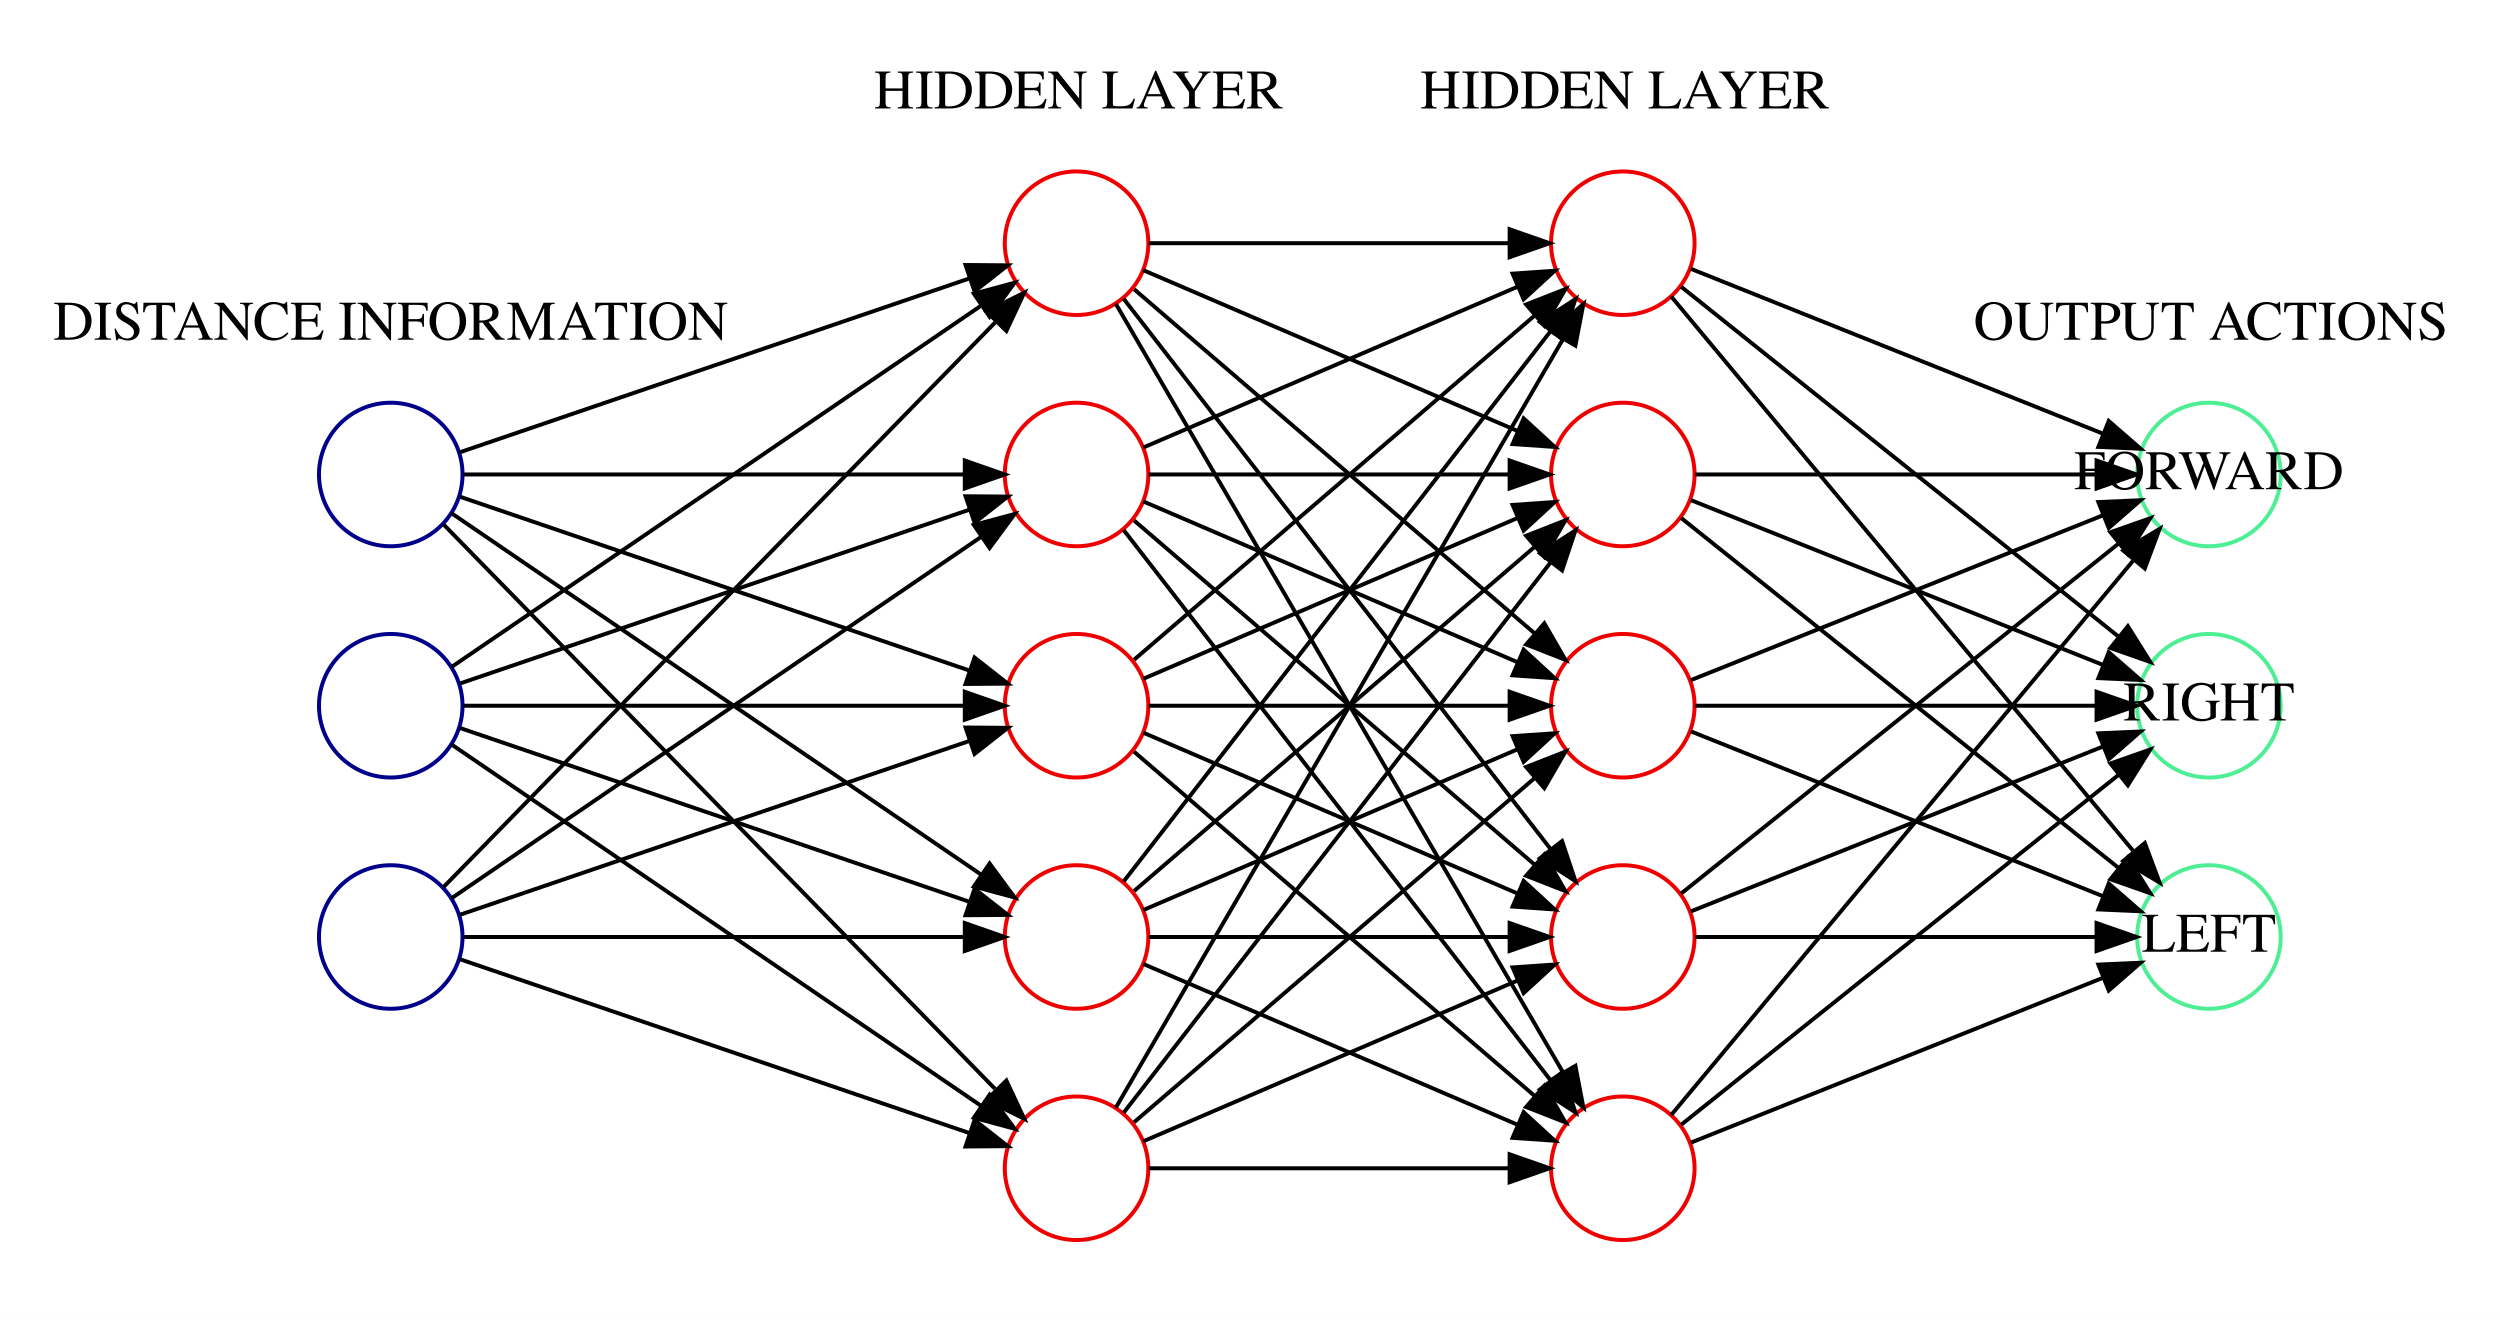
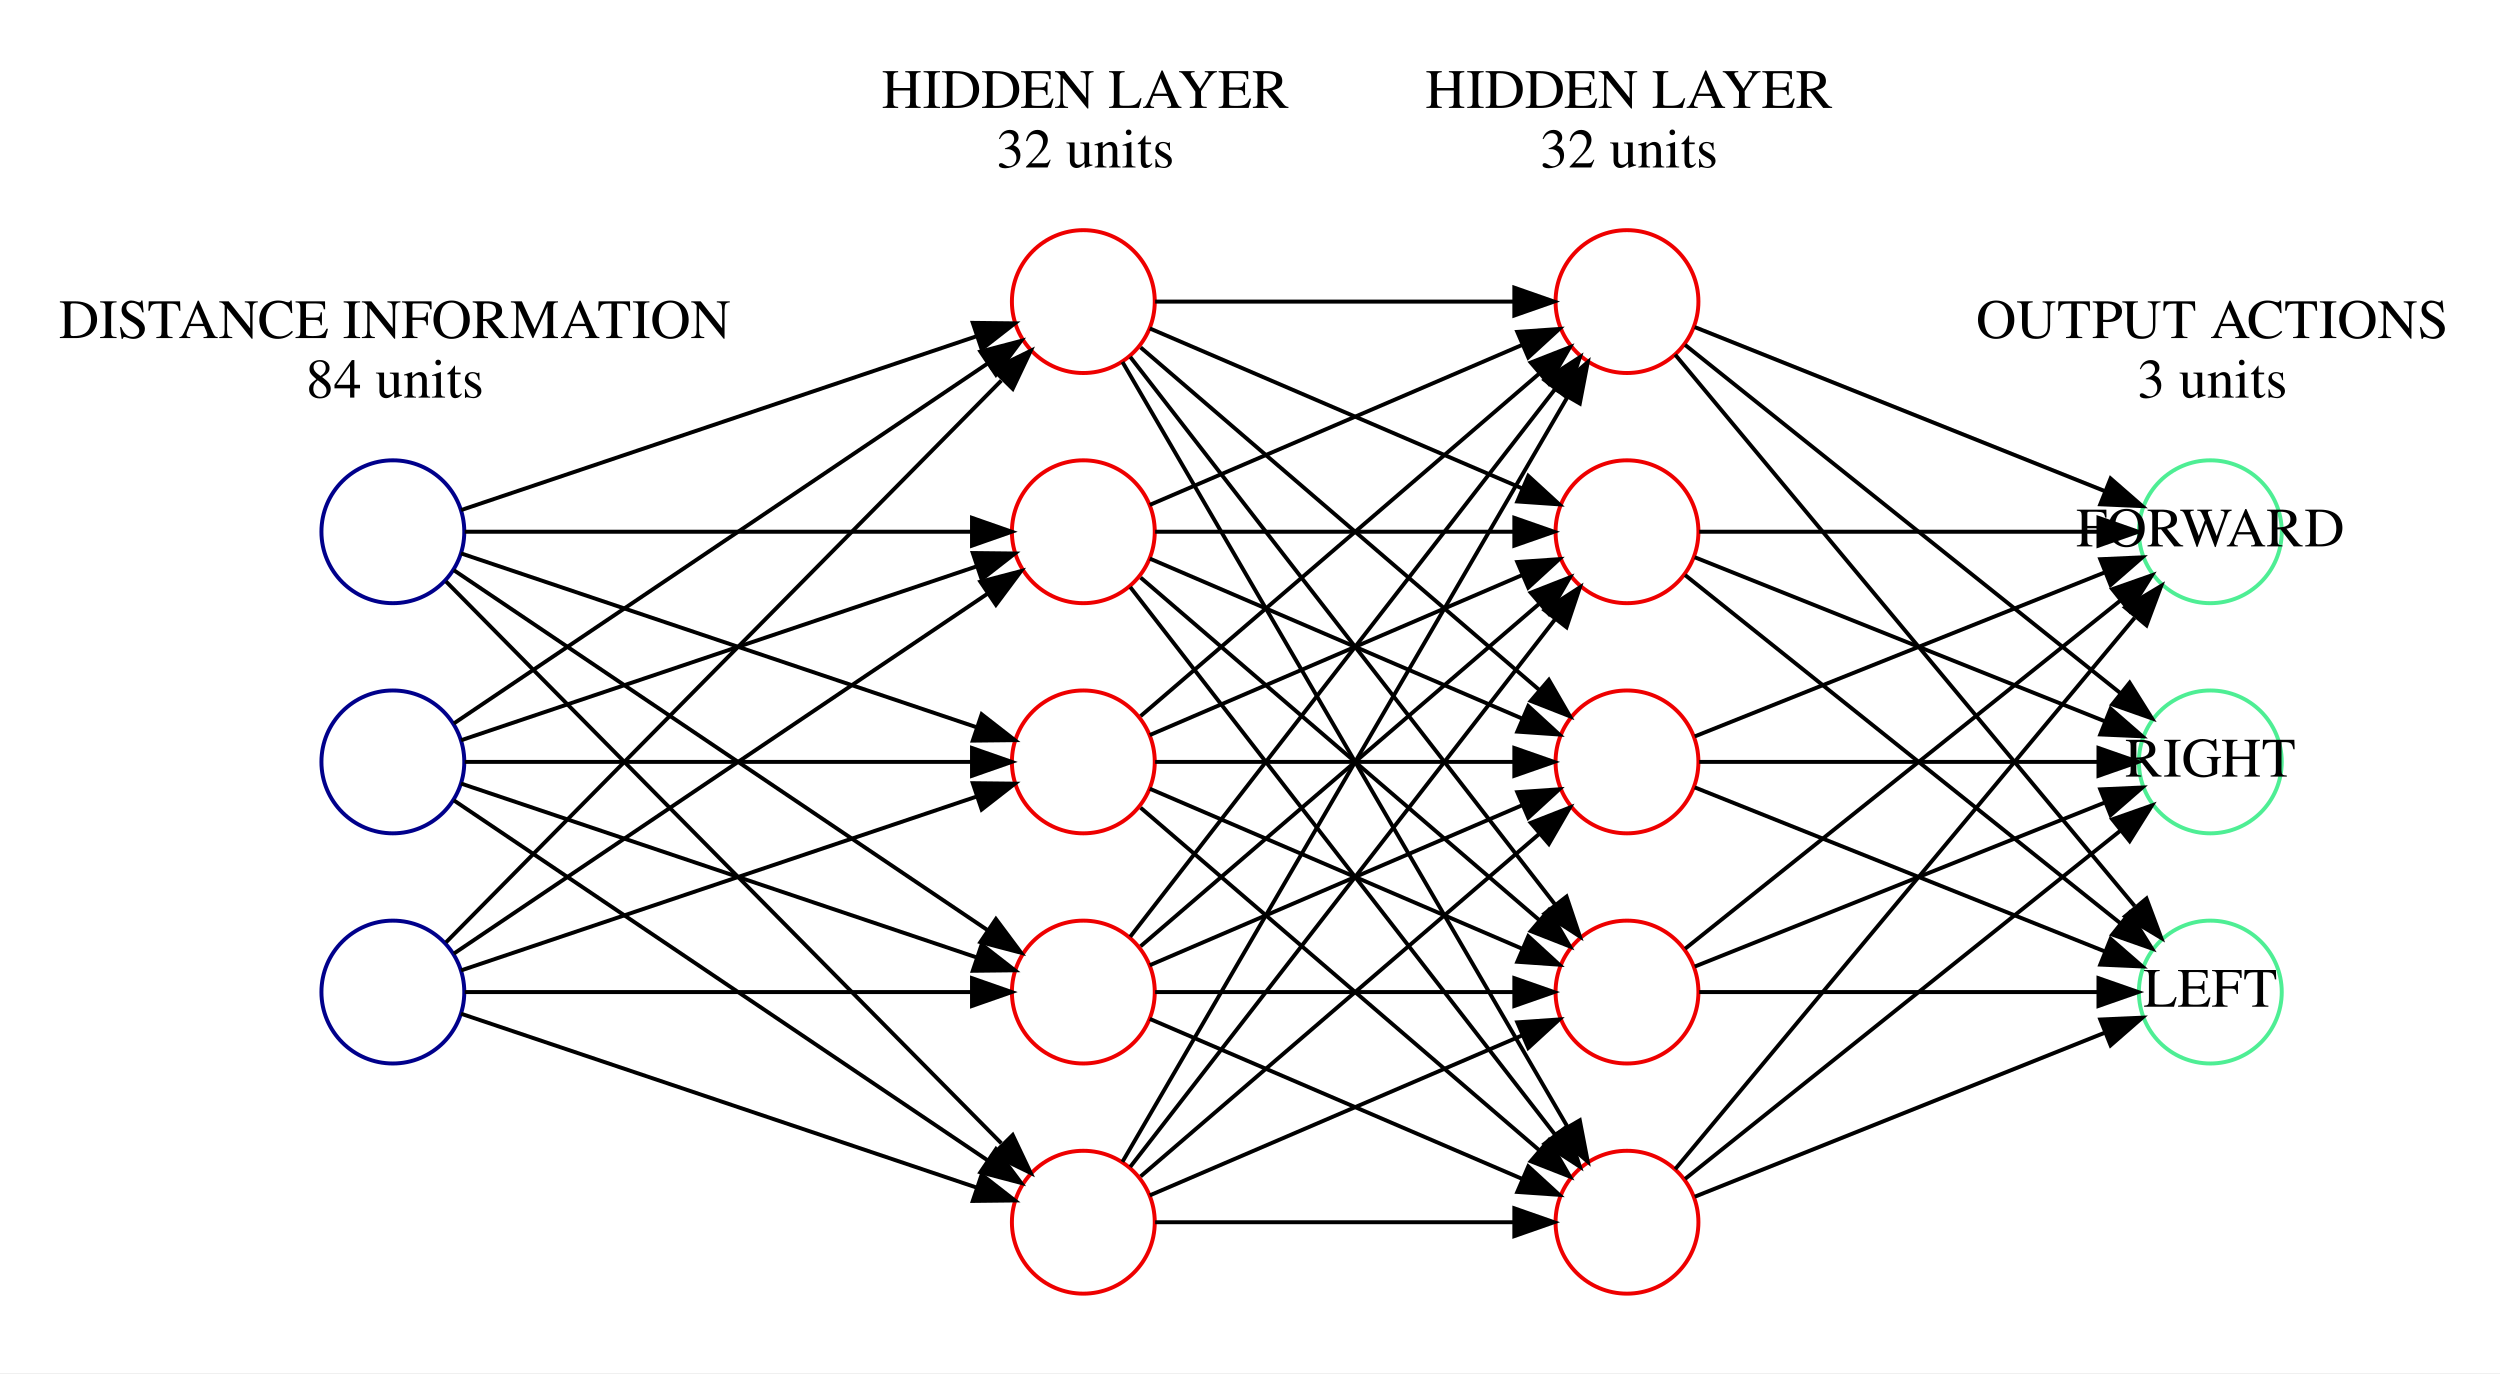
- <svg xmlns="http://www.w3.org/2000/svg" width="627pt" height="331pt" viewBox="0.00 0.00 627.00 331.00">
-   <g id="graph0" class="graph" transform="scale(1 1) rotate(0) translate(4 327)">
-     <polygon fill="white" stroke="none" points="-4,4 -4,-327 623,-327 623,4 -4,4" />
+ <svg xmlns="http://www.w3.org/2000/svg" width="630pt" height="346pt" viewBox="0.00 0.00 630.00 346.00">
+   <g id="graph0" class="graph" transform="scale(1 1) rotate(0) translate(4 342)">
+     <polygon fill="white" stroke="none" points="-4,4 -4,-342 626,-342 626,4 -4,4" />
    <g id="clust1" class="cluster">
-       <polygon fill="none" stroke="white" points="0,-66 0,-257 188,-257 188,-66 0,-66" />
-       <text text-anchor="middle" x="94" y="-241.8" font-family="Times,serif" font-size="14.00">DISTANCE INFORMATION</text>
+       <polygon fill="none" stroke="white" points="0,-66 0,-272 191,-272 191,-66 0,-66" />
+       <text text-anchor="middle" x="95.5" y="-256.8" font-family="Times,serif" font-size="14.00">DISTANCE INFORMATION </text>
+       <text text-anchor="middle" x="95.5" y="-241.8" font-family="Times,serif" font-size="14.00">84 units</text>
    </g>
    <g id="clust2" class="cluster">
-       <polygon fill="none" stroke="white" points="208,-8 208,-315 325,-315 325,-8 208,-8" />
-       <text text-anchor="middle" x="266.5" y="-299.8" font-family="Times,serif" font-size="14.00">HIDDEN LAYER</text>
+       <polygon fill="none" stroke="white" points="211,-8 211,-330 328,-330 328,-8 211,-8" />
+       <text text-anchor="middle" x="269.5" y="-314.8" font-family="Times,serif" font-size="14.00">HIDDEN LAYER</text>
+       <text text-anchor="middle" x="269.5" y="-299.8" font-family="Times,serif" font-size="14.00">32 units</text>
    </g>
    <g id="clust3" class="cluster">
-       <polygon fill="none" stroke="white" points="345,-8 345,-315 462,-315 462,-8 345,-8" />
-       <text text-anchor="middle" x="403.5" y="-299.8" font-family="Times,serif" font-size="14.00">HIDDEN LAYER</text>
+       <polygon fill="none" stroke="white" points="348,-8 348,-330 465,-330 465,-8 348,-8" />
+       <text text-anchor="middle" x="406.5" y="-314.8" font-family="Times,serif" font-size="14.00">HIDDEN LAYER</text>
+       <text text-anchor="middle" x="406.5" y="-299.8" font-family="Times,serif" font-size="14.00">32 units</text>
    </g>
    <g id="clust4" class="cluster">
-       <polygon fill="none" stroke="white" points="482,-66 482,-257 619,-257 619,-66 482,-66" />
-       <text text-anchor="middle" x="550.5" y="-241.8" font-family="Times,serif" font-size="14.00">OUTPUT ACTIONS</text>
+       <polygon fill="none" stroke="white" points="485,-66 485,-272 622,-272 622,-66 485,-66" />
+       <text text-anchor="middle" x="553.5" y="-256.8" font-family="Times,serif" font-size="14.00">OUTPUT ACTIONS</text>
+       <text text-anchor="middle" x="553.5" y="-241.8" font-family="Times,serif" font-size="14.00">3 units</text>
    </g>
    <g id="node1" class="node">
-       <ellipse fill="none" stroke="#00008b" cx="94" cy="-150" rx="18" ry="18" />
+       <ellipse fill="none" stroke="#00008b" cx="95" cy="-150" rx="18" ry="18" />
    </g>
    <g id="node4" class="node">
-       <ellipse fill="none" stroke="#ee0000" cx="266" cy="-92" rx="18" ry="18" />
+       <ellipse fill="none" stroke="#ee0000" cx="269" cy="-92" rx="18" ry="18" />
    </g>
    <g id="edge1" class="edge">
-       <path fill="none" stroke="black" d="M111.3,-144.439C140.875,-134.349 203.591,-112.951 239.09,-100.84" />
-       <polygon fill="black" stroke="black" points="240.415,-104.086 248.749,-97.544 238.155,-97.461 240.415,-104.086" />
+       <path fill="none" stroke="black" d="M112.181,-144.544C142.018,-134.482 205.935,-112.929 241.947,-100.785" />
+       <polygon fill="black" stroke="black" points="243.379,-103.996 251.736,-97.484 241.142,-97.363 243.379,-103.996" />
    </g>
    <g id="node5" class="node">
-       <ellipse fill="none" stroke="#ee0000" cx="266" cy="-34" rx="18" ry="18" />
+       <ellipse fill="none" stroke="#ee0000" cx="269" cy="-34" rx="18" ry="18" />
    </g>
    <g id="edge2" class="edge">
-       <path fill="none" stroke="black" d="M109.202,-140.309C138.628,-120.23 206.482,-73.93 242.147,-49.594" />
-       <polygon fill="black" stroke="black" points="244.191,-52.436 250.478,-43.909 240.245,-46.654 244.191,-52.436" />
+       <path fill="none" stroke="black" d="M110.369,-140.309C140.141,-120.23 208.793,-73.93 244.878,-49.594" />
+       <polygon fill="black" stroke="black" points="246.974,-52.402 253.308,-43.909 243.06,-46.599 246.974,-52.402" />
    </g>
    <g id="node6" class="node">
-       <ellipse fill="none" stroke="#ee0000" cx="266" cy="-266" rx="18" ry="18" />
+       <ellipse fill="none" stroke="#ee0000" cx="269" cy="-266" rx="18" ry="18" />
    </g>
    <g id="edge3" class="edge">
-       <path fill="none" stroke="black" d="M109.202,-159.691C138.628,-179.77 206.482,-226.07 242.147,-250.406" />
-       <polygon fill="black" stroke="black" points="240.245,-253.346 250.478,-256.091 244.191,-247.564 240.245,-253.346" />
+       <path fill="none" stroke="black" d="M110.369,-159.691C140.141,-179.77 208.793,-226.07 244.878,-250.406" />
+       <polygon fill="black" stroke="black" points="243.06,-253.401 253.308,-256.091 246.974,-247.598 243.06,-253.401" />
    </g>
    <g id="node7" class="node">
-       <ellipse fill="none" stroke="#ee0000" cx="266" cy="-208" rx="18" ry="18" />
+       <ellipse fill="none" stroke="#ee0000" cx="269" cy="-208" rx="18" ry="18" />
    </g>
    <g id="edge4" class="edge">
-       <path fill="none" stroke="black" d="M111.3,-155.561C140.875,-165.651 203.591,-187.049 239.09,-199.16" />
-       <polygon fill="black" stroke="black" points="238.155,-202.539 248.749,-202.456 240.415,-195.914 238.155,-202.539" />
+       <path fill="none" stroke="black" d="M112.181,-155.456C142.018,-165.518 205.935,-187.071 241.947,-199.215" />
+       <polygon fill="black" stroke="black" points="241.142,-202.637 251.736,-202.516 243.379,-196.004 241.142,-202.637" />
    </g>
    <g id="node8" class="node">
-       <ellipse fill="none" stroke="#ee0000" cx="266" cy="-150" rx="18" ry="18" />
+       <ellipse fill="none" stroke="#ee0000" cx="269" cy="-150" rx="18" ry="18" />
    </g>
    <g id="edge5" class="edge">
-       <path fill="none" stroke="black" d="M112.236,-150C141.841,-150 202.567,-150 237.888,-150" />
-       <polygon fill="black" stroke="black" points="237.971,-153.5 247.971,-150 237.971,-146.5 237.971,-153.5" />
+       <path fill="none" stroke="black" d="M113.121,-150C142.999,-150 204.887,-150 240.726,-150" />
+       <polygon fill="black" stroke="black" points="240.948,-153.5 250.948,-150 240.948,-146.5 240.948,-153.5" />
    </g>
    <g id="node2" class="node">
-       <ellipse fill="none" stroke="#00008b" cx="94" cy="-92" rx="18" ry="18" />
+       <ellipse fill="none" stroke="#00008b" cx="95" cy="-92" rx="18" ry="18" />
    </g>
    <g id="edge6" class="edge">
-       <path fill="none" stroke="black" d="M112.236,-92C141.841,-92 202.567,-92 237.888,-92" />
-       <polygon fill="black" stroke="black" points="237.971,-95.5 247.971,-92 237.971,-88.5 237.971,-95.5" />
+       <path fill="none" stroke="black" d="M113.121,-92C142.999,-92 204.887,-92 240.726,-92" />
+       <polygon fill="black" stroke="black" points="240.948,-95.5 250.948,-92 240.948,-88.5 240.948,-95.5" />
    </g>
    <g id="edge7" class="edge">
-       <path fill="none" stroke="black" d="M111.3,-86.439C140.875,-76.349 203.591,-54.951 239.09,-42.84" />
-       <polygon fill="black" stroke="black" points="240.415,-46.086 248.749,-39.544 238.155,-39.461 240.415,-46.086" />
+       <path fill="none" stroke="black" d="M112.181,-86.543C142.018,-76.482 205.935,-54.929 241.947,-42.785" />
+       <polygon fill="black" stroke="black" points="243.379,-45.996 251.736,-39.484 241.142,-39.363 243.379,-45.996" />
    </g>
    <g id="edge8" class="edge">
-       <path fill="none" stroke="black" d="M107.226,-104.514C136.387,-134.361 210.217,-209.928 245.562,-246.104" />
-       <polygon fill="black" stroke="black" points="243.393,-248.893 252.885,-253.6 248.4,-244.001 243.393,-248.893" />
+       <path fill="none" stroke="black" d="M108.37,-104.514C137.874,-134.361 212.573,-209.928 248.333,-246.104" />
+       <polygon fill="black" stroke="black" points="246.223,-248.948 255.742,-253.6 251.201,-244.027 246.223,-248.948" />
    </g>
    <g id="edge9" class="edge">
-       <path fill="none" stroke="black" d="M109.202,-101.691C138.628,-121.77 206.482,-168.07 242.147,-192.406" />
-       <polygon fill="black" stroke="black" points="240.245,-195.346 250.478,-198.091 244.191,-189.564 240.245,-195.346" />
+       <path fill="none" stroke="black" d="M110.369,-101.691C140.141,-121.77 208.793,-168.07 244.878,-192.406" />
+       <polygon fill="black" stroke="black" points="243.06,-195.401 253.308,-198.091 246.974,-189.598 243.06,-195.401" />
    </g>
    <g id="edge10" class="edge">
-       <path fill="none" stroke="black" d="M111.3,-97.561C140.875,-107.651 203.591,-129.049 239.09,-141.16" />
-       <polygon fill="black" stroke="black" points="238.155,-144.539 248.749,-144.456 240.415,-137.914 238.155,-144.539" />
+       <path fill="none" stroke="black" d="M112.181,-97.457C142.018,-107.518 205.935,-129.071 241.947,-141.215" />
+       <polygon fill="black" stroke="black" points="241.142,-144.637 251.736,-144.516 243.379,-138.004 241.142,-144.637" />
    </g>
    <g id="node3" class="node">
-       <ellipse fill="none" stroke="#00008b" cx="94" cy="-208" rx="18" ry="18" />
+       <ellipse fill="none" stroke="#00008b" cx="95" cy="-208" rx="18" ry="18" />
    </g>
    <g id="edge11" class="edge">
-       <path fill="none" stroke="black" d="M109.202,-198.309C138.628,-178.23 206.482,-131.93 242.147,-107.594" />
-       <polygon fill="black" stroke="black" points="244.191,-110.436 250.478,-101.909 240.245,-104.654 244.191,-110.436" />
+       <path fill="none" stroke="black" d="M110.369,-198.309C140.141,-178.23 208.793,-131.93 244.878,-107.594" />
+       <polygon fill="black" stroke="black" points="246.974,-110.402 253.308,-101.909 243.06,-104.599 246.974,-110.402" />
    </g>
    <g id="edge12" class="edge">
-       <path fill="none" stroke="black" d="M107.226,-195.486C136.387,-165.639 210.217,-90.072 245.562,-53.895" />
-       <polygon fill="black" stroke="black" points="248.4,-55.999 252.885,-46.4 243.393,-51.107 248.4,-55.999" />
+       <path fill="none" stroke="black" d="M108.37,-195.486C137.874,-165.639 212.573,-90.072 248.333,-53.895" />
+       <polygon fill="black" stroke="black" points="251.201,-55.973 255.742,-46.4 246.223,-51.052 251.201,-55.973" />
    </g>
    <g id="edge13" class="edge">
-       <path fill="none" stroke="black" d="M111.3,-213.561C140.875,-223.651 203.591,-245.049 239.09,-257.16" />
-       <polygon fill="black" stroke="black" points="238.155,-260.539 248.749,-260.456 240.415,-253.914 238.155,-260.539" />
+       <path fill="none" stroke="black" d="M112.181,-213.456C142.018,-223.518 205.935,-245.071 241.947,-257.215" />
+       <polygon fill="black" stroke="black" points="241.142,-260.637 251.736,-260.516 243.379,-254.004 241.142,-260.637" />
    </g>
    <g id="edge14" class="edge">
-       <path fill="none" stroke="black" d="M112.236,-208C141.841,-208 202.567,-208 237.888,-208" />
-       <polygon fill="black" stroke="black" points="237.971,-211.5 247.971,-208 237.971,-204.5 237.971,-211.5" />
+       <path fill="none" stroke="black" d="M113.121,-208C142.999,-208 204.887,-208 240.726,-208" />
+       <polygon fill="black" stroke="black" points="240.948,-211.5 250.948,-208 240.948,-204.5 240.948,-211.5" />
    </g>
    <g id="edge15" class="edge">
-       <path fill="none" stroke="black" d="M111.3,-202.439C140.875,-192.349 203.591,-170.951 239.09,-158.84" />
-       <polygon fill="black" stroke="black" points="240.415,-162.086 248.749,-155.544 238.155,-155.461 240.415,-162.086" />
+       <path fill="none" stroke="black" d="M112.181,-202.544C142.018,-192.482 205.935,-170.929 241.947,-158.785" />
+       <polygon fill="black" stroke="black" points="243.379,-161.996 251.736,-155.484 241.142,-155.363 243.379,-161.996" />
    </g>
    <g id="node9" class="node">
-       <ellipse fill="none" stroke="#ee0000" cx="403" cy="-92" rx="18" ry="18" />
+       <ellipse fill="none" stroke="#ee0000" cx="406" cy="-92" rx="18" ry="18" />
    </g>
    <g id="edge16" class="edge">
-       <path fill="none" stroke="black" d="M284.098,-92C306.897,-92 347.521,-92 374.614,-92" />
-       <polygon fill="black" stroke="black" points="374.615,-95.5 384.615,-92 374.615,-88.5 374.615,-95.5" />
+       <path fill="none" stroke="black" d="M287.098,-92C309.897,-92 350.521,-92 377.614,-92" />
+       <polygon fill="black" stroke="black" points="377.615,-95.5 387.615,-92 377.615,-88.5 377.615,-95.5" />
    </g>
    <g id="node10" class="node">
-       <ellipse fill="none" stroke="#ee0000" cx="403" cy="-34" rx="18" ry="18" />
+       <ellipse fill="none" stroke="#ee0000" cx="406" cy="-34" rx="18" ry="18" />
    </g>
    <g id="edge21" class="edge">
-       <path fill="none" stroke="black" d="M282.75,-85.233C305.794,-75.333 348.949,-56.792 376.537,-44.94" />
-       <polygon fill="black" stroke="black" points="378.125,-48.067 385.931,-40.904 375.362,-41.635 378.125,-48.067" />
+       <path fill="none" stroke="black" d="M285.75,-85.233C308.794,-75.333 351.949,-56.792 379.537,-44.94" />
+       <polygon fill="black" stroke="black" points="381.125,-48.067 388.931,-40.904 378.362,-41.635 381.125,-48.067" />
    </g>
    <g id="node11" class="node">
-       <ellipse fill="none" stroke="#ee0000" cx="403" cy="-266" rx="18" ry="18" />
+       <ellipse fill="none" stroke="#ee0000" cx="406" cy="-266" rx="18" ry="18" />
    </g>
    <g id="edge26" class="edge">
-       <path fill="none" stroke="black" d="M277.819,-105.945C301.221,-136.107 356.699,-207.612 384.902,-243.963" />
-       <polygon fill="black" stroke="black" points="382.234,-246.233 391.129,-251.989 387.764,-241.942 382.234,-246.233" />
+       <path fill="none" stroke="black" d="M280.819,-105.945C304.221,-136.107 359.699,-207.612 387.902,-243.963" />
+       <polygon fill="black" stroke="black" points="385.234,-246.233 394.129,-251.989 390.764,-241.942 385.234,-246.233" />
    </g>
    <g id="node12" class="node">
-       <ellipse fill="none" stroke="#ee0000" cx="403" cy="-208" rx="18" ry="18" />
+       <ellipse fill="none" stroke="#ee0000" cx="406" cy="-208" rx="18" ry="18" />
    </g>
    <g id="edge31" class="edge">
-       <path fill="none" stroke="black" d="M280.438,-103.547C303.99,-123.784 352.883,-165.796 380.956,-189.918" />
-       <polygon fill="black" stroke="black" points="378.751,-192.638 388.616,-196.5 383.313,-187.328 378.751,-192.638" />
+       <path fill="none" stroke="black" d="M283.438,-103.547C306.99,-123.784 355.883,-165.796 383.956,-189.918" />
+       <polygon fill="black" stroke="black" points="381.751,-192.638 391.616,-196.5 386.313,-187.328 381.751,-192.638" />
    </g>
    <g id="node13" class="node">
-       <ellipse fill="none" stroke="#ee0000" cx="403" cy="-150" rx="18" ry="18" />
+       <ellipse fill="none" stroke="#ee0000" cx="406" cy="-150" rx="18" ry="18" />
    </g>
    <g id="edge36" class="edge">
-       <path fill="none" stroke="black" d="M282.75,-98.767C305.794,-108.667 348.949,-127.208 376.537,-139.061" />
-       <polygon fill="black" stroke="black" points="375.362,-142.365 385.931,-143.096 378.125,-135.933 375.362,-142.365" />
+       <path fill="none" stroke="black" d="M285.75,-98.767C308.794,-108.667 351.949,-127.208 379.537,-139.061" />
+       <polygon fill="black" stroke="black" points="378.362,-142.365 388.931,-143.096 381.125,-135.933 378.362,-142.365" />
    </g>
    <g id="edge17" class="edge">
-       <path fill="none" stroke="black" d="M282.75,-40.767C305.794,-50.667 348.949,-69.208 376.537,-81.061" />
-       <polygon fill="black" stroke="black" points="375.362,-84.365 385.931,-85.097 378.125,-77.933 375.362,-84.365" />
+       <path fill="none" stroke="black" d="M285.75,-40.767C308.794,-50.667 351.949,-69.208 379.537,-81.061" />
+       <polygon fill="black" stroke="black" points="378.362,-84.365 388.931,-85.097 381.125,-77.933 378.362,-84.365" />
    </g>
    <g id="edge22" class="edge">
-       <path fill="none" stroke="black" d="M284.098,-34C306.897,-34 347.521,-34 374.614,-34" />
-       <polygon fill="black" stroke="black" points="374.615,-37.5 384.615,-34 374.615,-30.5 374.615,-37.5" />
+       <path fill="none" stroke="black" d="M287.098,-34C309.897,-34 350.521,-34 377.614,-34" />
+       <polygon fill="black" stroke="black" points="377.615,-37.5 387.615,-34 377.615,-30.5 377.615,-37.5" />
    </g>
    <g id="edge27" class="edge">
-       <path fill="none" stroke="black" d="M275.858,-49.222C298.79,-88.632 360.244,-194.242 388.024,-241.982" />
-       <polygon fill="black" stroke="black" points="385.055,-243.839 393.11,-250.722 391.105,-240.318 385.055,-243.839" />
+       <path fill="none" stroke="black" d="M278.858,-49.222C301.79,-88.632 363.244,-194.242 391.024,-241.982" />
+       <polygon fill="black" stroke="black" points="388.055,-243.839 396.11,-250.722 394.105,-240.318 388.055,-243.839" />
    </g>
    <g id="edge32" class="edge">
-       <path fill="none" stroke="black" d="M277.819,-47.945C301.221,-78.107 356.699,-149.612 384.902,-185.963" />
-       <polygon fill="black" stroke="black" points="382.234,-188.233 391.129,-193.989 387.764,-183.942 382.234,-188.233" />
+       <path fill="none" stroke="black" d="M280.819,-47.945C304.221,-78.107 359.699,-149.612 387.902,-185.963" />
+       <polygon fill="black" stroke="black" points="385.234,-188.233 394.129,-193.989 390.764,-183.942 385.234,-188.233" />
    </g>
    <g id="edge37" class="edge">
-       <path fill="none" stroke="black" d="M280.438,-45.547C303.99,-65.784 352.883,-107.796 380.956,-131.918" />
-       <polygon fill="black" stroke="black" points="378.751,-134.638 388.616,-138.5 383.313,-129.328 378.751,-134.638" />
+       <path fill="none" stroke="black" d="M283.438,-45.547C306.99,-65.784 355.883,-107.796 383.956,-131.918" />
+       <polygon fill="black" stroke="black" points="381.751,-134.638 391.616,-138.5 386.313,-129.328 381.751,-134.638" />
    </g>
    <g id="edge18" class="edge">
-       <path fill="none" stroke="black" d="M277.819,-252.055C301.221,-221.893 356.699,-150.388 384.902,-114.037" />
-       <polygon fill="black" stroke="black" points="387.764,-116.058 391.129,-106.011 382.234,-111.767 387.764,-116.058" />
+       <path fill="none" stroke="black" d="M280.819,-252.055C304.221,-221.893 359.699,-150.388 387.902,-114.037" />
+       <polygon fill="black" stroke="black" points="390.764,-116.058 394.129,-106.011 385.234,-111.767 390.764,-116.058" />
    </g>
    <g id="edge23" class="edge">
-       <path fill="none" stroke="black" d="M275.858,-250.778C298.79,-211.368 360.244,-105.758 388.024,-58.018" />
-       <polygon fill="black" stroke="black" points="391.105,-59.682 393.11,-49.278 385.055,-56.161 391.105,-59.682" />
+       <path fill="none" stroke="black" d="M278.858,-250.778C301.79,-211.368 363.244,-105.758 391.024,-58.018" />
+       <polygon fill="black" stroke="black" points="394.105,-59.682 396.11,-49.278 388.055,-56.161 394.105,-59.682" />
    </g>
    <g id="edge28" class="edge">
-       <path fill="none" stroke="black" d="M284.098,-266C306.897,-266 347.521,-266 374.614,-266" />
-       <polygon fill="black" stroke="black" points="374.615,-269.5 384.615,-266 374.615,-262.5 374.615,-269.5" />
+       <path fill="none" stroke="black" d="M287.098,-266C309.897,-266 350.521,-266 377.614,-266" />
+       <polygon fill="black" stroke="black" points="377.615,-269.5 387.615,-266 377.615,-262.5 377.615,-269.5" />
    </g>
    <g id="edge33" class="edge">
-       <path fill="none" stroke="black" d="M282.75,-259.233C305.794,-249.333 348.949,-230.792 376.537,-218.939" />
-       <polygon fill="black" stroke="black" points="378.125,-222.067 385.931,-214.904 375.362,-215.635 378.125,-222.067" />
+       <path fill="none" stroke="black" d="M285.75,-259.233C308.794,-249.333 351.949,-230.792 379.537,-218.939" />
+       <polygon fill="black" stroke="black" points="381.125,-222.067 388.931,-214.904 378.362,-215.635 381.125,-222.067" />
    </g>
    <g id="edge38" class="edge">
-       <path fill="none" stroke="black" d="M280.438,-254.453C303.99,-234.216 352.883,-192.204 380.956,-168.082" />
-       <polygon fill="black" stroke="black" points="383.313,-170.672 388.616,-161.5 378.751,-165.362 383.313,-170.672" />
+       <path fill="none" stroke="black" d="M283.438,-254.453C306.99,-234.216 355.883,-192.204 383.956,-168.082" />
+       <polygon fill="black" stroke="black" points="386.313,-170.672 391.616,-161.5 381.751,-165.362 386.313,-170.672" />
    </g>
    <g id="edge19" class="edge">
-       <path fill="none" stroke="black" d="M280.438,-196.453C303.99,-176.216 352.883,-134.204 380.956,-110.082" />
-       <polygon fill="black" stroke="black" points="383.313,-112.672 388.616,-103.5 378.751,-107.362 383.313,-112.672" />
+       <path fill="none" stroke="black" d="M283.438,-196.453C306.99,-176.216 355.883,-134.204 383.956,-110.082" />
+       <polygon fill="black" stroke="black" points="386.313,-112.672 391.616,-103.5 381.751,-107.362 386.313,-112.672" />
    </g>
    <g id="edge24" class="edge">
-       <path fill="none" stroke="black" d="M277.819,-194.055C301.221,-163.893 356.699,-92.388 384.902,-56.037" />
-       <polygon fill="black" stroke="black" points="387.764,-58.058 391.129,-48.011 382.234,-53.767 387.764,-58.058" />
+       <path fill="none" stroke="black" d="M280.819,-194.055C304.221,-163.893 359.699,-92.388 387.902,-56.037" />
+       <polygon fill="black" stroke="black" points="390.764,-58.058 394.129,-48.011 385.234,-53.767 390.764,-58.058" />
    </g>
    <g id="edge29" class="edge">
-       <path fill="none" stroke="black" d="M282.75,-214.767C305.794,-224.667 348.949,-243.208 376.537,-255.061" />
-       <polygon fill="black" stroke="black" points="375.362,-258.365 385.931,-259.096 378.125,-251.933 375.362,-258.365" />
+       <path fill="none" stroke="black" d="M285.75,-214.767C308.794,-224.667 351.949,-243.208 379.537,-255.061" />
+       <polygon fill="black" stroke="black" points="378.362,-258.365 388.931,-259.096 381.125,-251.933 378.362,-258.365" />
    </g>
    <g id="edge34" class="edge">
-       <path fill="none" stroke="black" d="M284.098,-208C306.897,-208 347.521,-208 374.614,-208" />
-       <polygon fill="black" stroke="black" points="374.615,-211.5 384.615,-208 374.615,-204.5 374.615,-211.5" />
+       <path fill="none" stroke="black" d="M287.098,-208C309.897,-208 350.521,-208 377.614,-208" />
+       <polygon fill="black" stroke="black" points="377.615,-211.5 387.615,-208 377.615,-204.5 377.615,-211.5" />
    </g>
    <g id="edge39" class="edge">
-       <path fill="none" stroke="black" d="M282.75,-201.233C305.794,-191.333 348.949,-172.792 376.537,-160.939" />
-       <polygon fill="black" stroke="black" points="378.125,-164.067 385.931,-156.904 375.362,-157.635 378.125,-164.067" />
+       <path fill="none" stroke="black" d="M285.75,-201.233C308.794,-191.333 351.949,-172.792 379.537,-160.939" />
+       <polygon fill="black" stroke="black" points="381.125,-164.067 388.931,-156.904 378.362,-157.635 381.125,-164.067" />
    </g>
    <g id="edge20" class="edge">
-       <path fill="none" stroke="black" d="M282.75,-143.233C305.794,-133.333 348.949,-114.792 376.537,-102.939" />
-       <polygon fill="black" stroke="black" points="378.125,-106.067 385.931,-98.903 375.362,-99.635 378.125,-106.067" />
+       <path fill="none" stroke="black" d="M285.75,-143.233C308.794,-133.333 351.949,-114.792 379.537,-102.939" />
+       <polygon fill="black" stroke="black" points="381.125,-106.067 388.931,-98.903 378.362,-99.635 381.125,-106.067" />
    </g>
    <g id="edge25" class="edge">
-       <path fill="none" stroke="black" d="M280.438,-138.453C303.99,-118.216 352.883,-76.204 380.956,-52.082" />
-       <polygon fill="black" stroke="black" points="383.313,-54.672 388.616,-45.5 378.751,-49.362 383.313,-54.672" />
+       <path fill="none" stroke="black" d="M283.438,-138.453C306.99,-118.216 355.883,-76.204 383.956,-52.082" />
+       <polygon fill="black" stroke="black" points="386.313,-54.672 391.616,-45.5 381.751,-49.362 386.313,-54.672" />
    </g>
    <g id="edge30" class="edge">
-       <path fill="none" stroke="black" d="M280.438,-161.547C303.99,-181.784 352.883,-223.796 380.956,-247.918" />
-       <polygon fill="black" stroke="black" points="378.751,-250.638 388.616,-254.5 383.313,-245.328 378.751,-250.638" />
+       <path fill="none" stroke="black" d="M283.438,-161.547C306.99,-181.784 355.883,-223.796 383.956,-247.918" />
+       <polygon fill="black" stroke="black" points="381.751,-250.638 391.616,-254.5 386.313,-245.328 381.751,-250.638" />
    </g>
    <g id="edge35" class="edge">
-       <path fill="none" stroke="black" d="M282.75,-156.767C305.794,-166.667 348.949,-185.208 376.537,-197.061" />
-       <polygon fill="black" stroke="black" points="375.362,-200.365 385.931,-201.096 378.125,-193.933 375.362,-200.365" />
+       <path fill="none" stroke="black" d="M285.75,-156.767C308.794,-166.667 351.949,-185.208 379.537,-197.061" />
+       <polygon fill="black" stroke="black" points="378.362,-200.365 388.931,-201.096 381.125,-193.933 378.362,-200.365" />
    </g>
    <g id="edge40" class="edge">
-       <path fill="none" stroke="black" d="M284.098,-150C306.897,-150 347.521,-150 374.614,-150" />
-       <polygon fill="black" stroke="black" points="374.615,-153.5 384.615,-150 374.615,-146.5 374.615,-153.5" />
+       <path fill="none" stroke="black" d="M287.098,-150C309.897,-150 350.521,-150 377.614,-150" />
+       <polygon fill="black" stroke="black" points="377.615,-153.5 387.615,-150 377.615,-146.5 377.615,-153.5" />
    </g>
    <g id="node14" class="node">
-       <ellipse fill="none" stroke="#4eee94" cx="550" cy="-92" rx="18" ry="18" />
-       <text text-anchor="middle" x="550" y="-88.3" font-family="Times,serif" font-size="14.00">LEFT</text>
+       <ellipse fill="none" stroke="#4eee94" cx="553" cy="-92" rx="18" ry="18" />
+       <text text-anchor="middle" x="553" y="-88.3" font-family="Times,serif" font-size="14.00">LEFT</text>
    </g>
    <g id="edge41" class="edge">
-       <path fill="none" stroke="black" d="M421.203,-92C446.057,-92 492.258,-92 521.772,-92" />
-       <polygon fill="black" stroke="black" points="521.82,-95.5 531.82,-92 521.82,-88.5 521.82,-95.5" />
+       <path fill="none" stroke="black" d="M424.203,-92C449.057,-92 495.258,-92 524.772,-92" />
+       <polygon fill="black" stroke="black" points="524.82,-95.5 534.82,-92 524.82,-88.5 524.82,-95.5" />
    </g>
    <g id="node15" class="node">
-       <ellipse fill="none" stroke="#4eee94" cx="550" cy="-208" rx="18" ry="18" />
-       <text text-anchor="middle" x="550" y="-204.3" font-family="Times,serif" font-size="14.00">FORWARD</text>
+       <ellipse fill="none" stroke="#4eee94" cx="553" cy="-208" rx="18" ry="18" />
+       <text text-anchor="middle" x="553" y="-204.3" font-family="Times,serif" font-size="14.00">FORWARD</text>
    </g>
    <g id="edge51" class="edge">
-       <path fill="none" stroke="black" d="M417.641,-102.913C442.902,-123.122 497.141,-166.513 527.426,-190.741" />
-       <polygon fill="black" stroke="black" points="525.294,-193.518 535.289,-197.031 529.667,-188.051 525.294,-193.518" />
+       <path fill="none" stroke="black" d="M420.641,-102.913C445.902,-123.122 500.141,-166.513 530.426,-190.741" />
+       <polygon fill="black" stroke="black" points="528.294,-193.518 538.289,-197.031 532.667,-188.051 528.294,-193.518" />
    </g>
    <g id="node16" class="node">
-       <ellipse fill="none" stroke="#4eee94" cx="550" cy="-150" rx="18" ry="18" />
-       <text text-anchor="middle" x="550" y="-146.3" font-family="Times,serif" font-size="14.00">RIGHT</text>
+       <ellipse fill="none" stroke="#4eee94" cx="553" cy="-150" rx="18" ry="18" />
+       <text text-anchor="middle" x="553" y="-146.3" font-family="Times,serif" font-size="14.00">RIGHT</text>
    </g>
    <g id="edge46" class="edge">
-       <path fill="none" stroke="black" d="M420.072,-98.429C445.113,-108.445 493.659,-127.863 523.51,-139.804" />
-       <polygon fill="black" stroke="black" points="522.272,-143.078 532.856,-143.543 524.872,-136.579 522.272,-143.078" />
+       <path fill="none" stroke="black" d="M423.072,-98.429C448.113,-108.445 496.659,-127.863 526.51,-139.804" />
+       <polygon fill="black" stroke="black" points="525.272,-143.078 535.856,-143.543 527.872,-136.579 525.272,-143.078" />
    </g>
    <g id="edge42" class="edge">
-       <path fill="none" stroke="black" d="M420.072,-40.429C445.113,-50.445 493.659,-69.863 523.51,-81.804" />
-       <polygon fill="black" stroke="black" points="522.272,-85.078 532.856,-85.543 524.872,-78.579 522.272,-85.078" />
+       <path fill="none" stroke="black" d="M423.072,-40.429C448.113,-50.445 496.659,-69.863 526.51,-81.804" />
+       <polygon fill="black" stroke="black" points="525.272,-85.078 535.856,-85.543 527.872,-78.579 525.272,-85.078" />
    </g>
    <g id="edge52" class="edge">
-       <path fill="none" stroke="black" d="M415.137,-47.365C440.063,-77.276 500.534,-149.841 530.929,-186.314" />
-       <polygon fill="black" stroke="black" points="528.534,-188.908 537.625,-194.35 533.912,-184.427 528.534,-188.908" />
+       <path fill="none" stroke="black" d="M418.137,-47.365C443.063,-77.276 503.534,-149.841 533.929,-186.314" />
+       <polygon fill="black" stroke="black" points="531.534,-188.908 540.625,-194.35 536.912,-184.427 531.534,-188.908" />
    </g>
    <g id="edge47" class="edge">
-       <path fill="none" stroke="black" d="M417.641,-44.913C442.902,-65.122 497.141,-108.513 527.426,-132.741" />
-       <polygon fill="black" stroke="black" points="525.294,-135.518 535.289,-139.031 529.667,-130.051 525.294,-135.518" />
+       <path fill="none" stroke="black" d="M420.641,-44.913C445.902,-65.122 500.141,-108.513 530.426,-132.741" />
+       <polygon fill="black" stroke="black" points="528.294,-135.518 538.289,-139.031 532.667,-130.051 528.294,-135.518" />
    </g>
    <g id="edge43" class="edge">
-       <path fill="none" stroke="black" d="M415.137,-252.635C440.063,-222.724 500.534,-150.159 530.929,-113.686" />
-       <polygon fill="black" stroke="black" points="533.912,-115.573 537.625,-105.65 528.534,-111.092 533.912,-115.573" />
+       <path fill="none" stroke="black" d="M418.137,-252.635C443.063,-222.724 503.534,-150.159 533.929,-113.686" />
+       <polygon fill="black" stroke="black" points="536.912,-115.573 540.625,-105.65 531.534,-111.092 536.912,-115.573" />
    </g>
    <g id="edge53" class="edge">
-       <path fill="none" stroke="black" d="M420.072,-259.571C445.113,-249.555 493.659,-230.137 523.51,-218.196" />
-       <polygon fill="black" stroke="black" points="524.872,-221.421 532.856,-214.457 522.272,-214.922 524.872,-221.421" />
+       <path fill="none" stroke="black" d="M423.072,-259.571C448.113,-249.555 496.659,-230.137 526.51,-218.196" />
+       <polygon fill="black" stroke="black" points="527.872,-221.421 535.856,-214.457 525.272,-214.922 527.872,-221.421" />
    </g>
    <g id="edge48" class="edge">
-       <path fill="none" stroke="black" d="M417.641,-255.087C442.902,-234.878 497.141,-191.487 527.426,-167.259" />
-       <polygon fill="black" stroke="black" points="529.667,-169.949 535.289,-160.969 525.294,-164.482 529.667,-169.949" />
+       <path fill="none" stroke="black" d="M420.641,-255.087C445.902,-234.878 500.141,-191.487 530.426,-167.259" />
+       <polygon fill="black" stroke="black" points="532.667,-169.949 538.289,-160.969 528.294,-164.482 532.667,-169.949" />
    </g>
    <g id="edge44" class="edge">
-       <path fill="none" stroke="black" d="M417.641,-197.087C442.902,-176.878 497.141,-133.487 527.426,-109.259" />
-       <polygon fill="black" stroke="black" points="529.667,-111.949 535.289,-102.969 525.294,-106.482 529.667,-111.949" />
+       <path fill="none" stroke="black" d="M420.641,-197.087C445.902,-176.878 500.141,-133.487 530.426,-109.259" />
+       <polygon fill="black" stroke="black" points="532.667,-111.949 538.289,-102.969 528.294,-106.482 532.667,-111.949" />
    </g>
    <g id="edge54" class="edge">
-       <path fill="none" stroke="black" d="M421.203,-208C446.057,-208 492.258,-208 521.772,-208" />
-       <polygon fill="black" stroke="black" points="521.82,-211.5 531.82,-208 521.82,-204.5 521.82,-211.5" />
+       <path fill="none" stroke="black" d="M424.203,-208C449.057,-208 495.258,-208 524.772,-208" />
+       <polygon fill="black" stroke="black" points="524.82,-211.5 534.82,-208 524.82,-204.5 524.82,-211.5" />
    </g>
    <g id="edge49" class="edge">
-       <path fill="none" stroke="black" d="M420.072,-201.571C445.113,-191.555 493.659,-172.137 523.51,-160.196" />
-       <polygon fill="black" stroke="black" points="524.872,-163.421 532.856,-156.457 522.272,-156.922 524.872,-163.421" />
+       <path fill="none" stroke="black" d="M423.072,-201.571C448.113,-191.555 496.659,-172.137 526.51,-160.196" />
+       <polygon fill="black" stroke="black" points="527.872,-163.421 535.856,-156.457 525.272,-156.922 527.872,-163.421" />
    </g>
    <g id="edge45" class="edge">
-       <path fill="none" stroke="black" d="M420.072,-143.571C445.113,-133.555 493.659,-114.137 523.51,-102.196" />
-       <polygon fill="black" stroke="black" points="524.872,-105.421 532.856,-98.457 522.272,-98.922 524.872,-105.421" />
+       <path fill="none" stroke="black" d="M423.072,-143.571C448.113,-133.555 496.659,-114.137 526.51,-102.196" />
+       <polygon fill="black" stroke="black" points="527.872,-105.421 535.856,-98.457 525.272,-98.922 527.872,-105.421" />
    </g>
    <g id="edge55" class="edge">
-       <path fill="none" stroke="black" d="M420.072,-156.429C445.113,-166.445 493.659,-185.863 523.51,-197.804" />
-       <polygon fill="black" stroke="black" points="522.272,-201.078 532.856,-201.543 524.872,-194.579 522.272,-201.078" />
+       <path fill="none" stroke="black" d="M423.072,-156.429C448.113,-166.445 496.659,-185.863 526.51,-197.804" />
+       <polygon fill="black" stroke="black" points="525.272,-201.078 535.856,-201.543 527.872,-194.579 525.272,-201.078" />
    </g>
    <g id="edge50" class="edge">
-       <path fill="none" stroke="black" d="M421.203,-150C446.057,-150 492.258,-150 521.772,-150" />
-       <polygon fill="black" stroke="black" points="521.82,-153.5 531.82,-150 521.82,-146.5 521.82,-153.5" />
+       <path fill="none" stroke="black" d="M424.203,-150C449.057,-150 495.258,-150 524.772,-150" />
+       <polygon fill="black" stroke="black" points="524.82,-153.5 534.82,-150 524.82,-146.5 524.82,-153.5" />
    </g>
  </g>
</svg>
